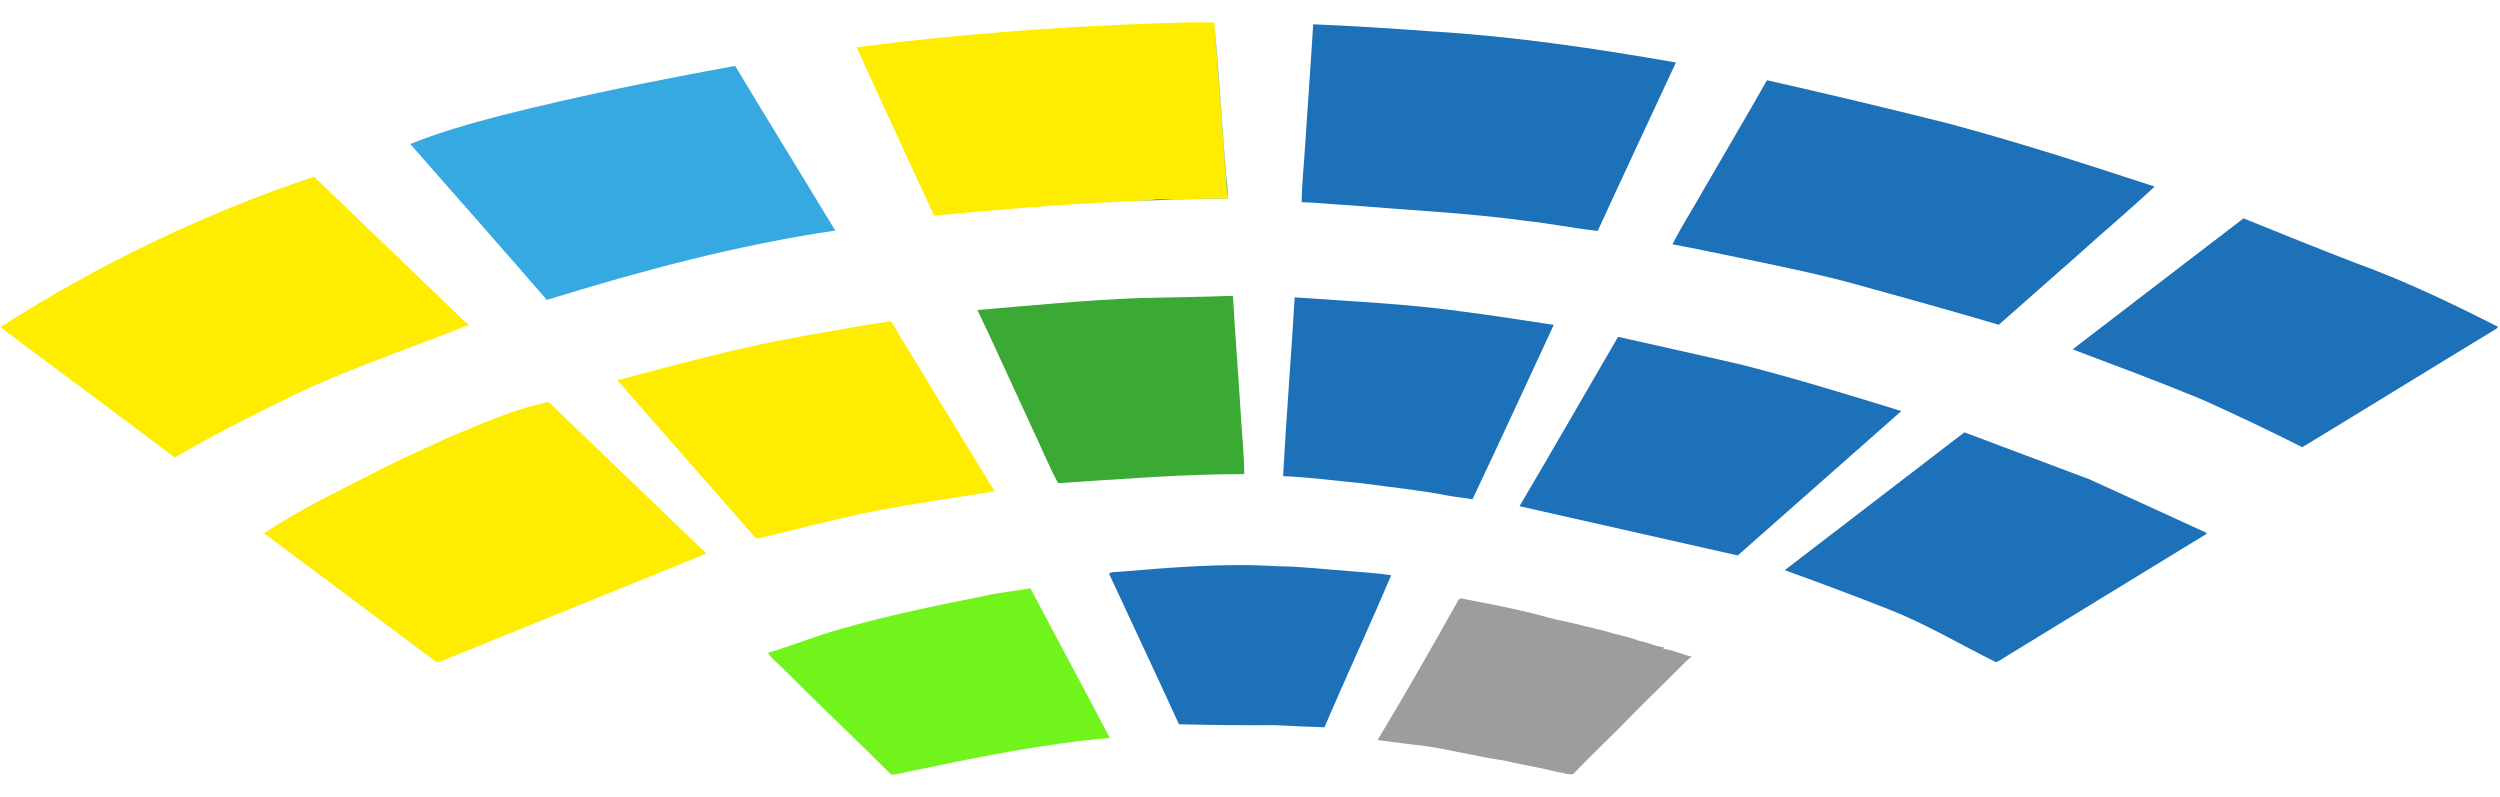
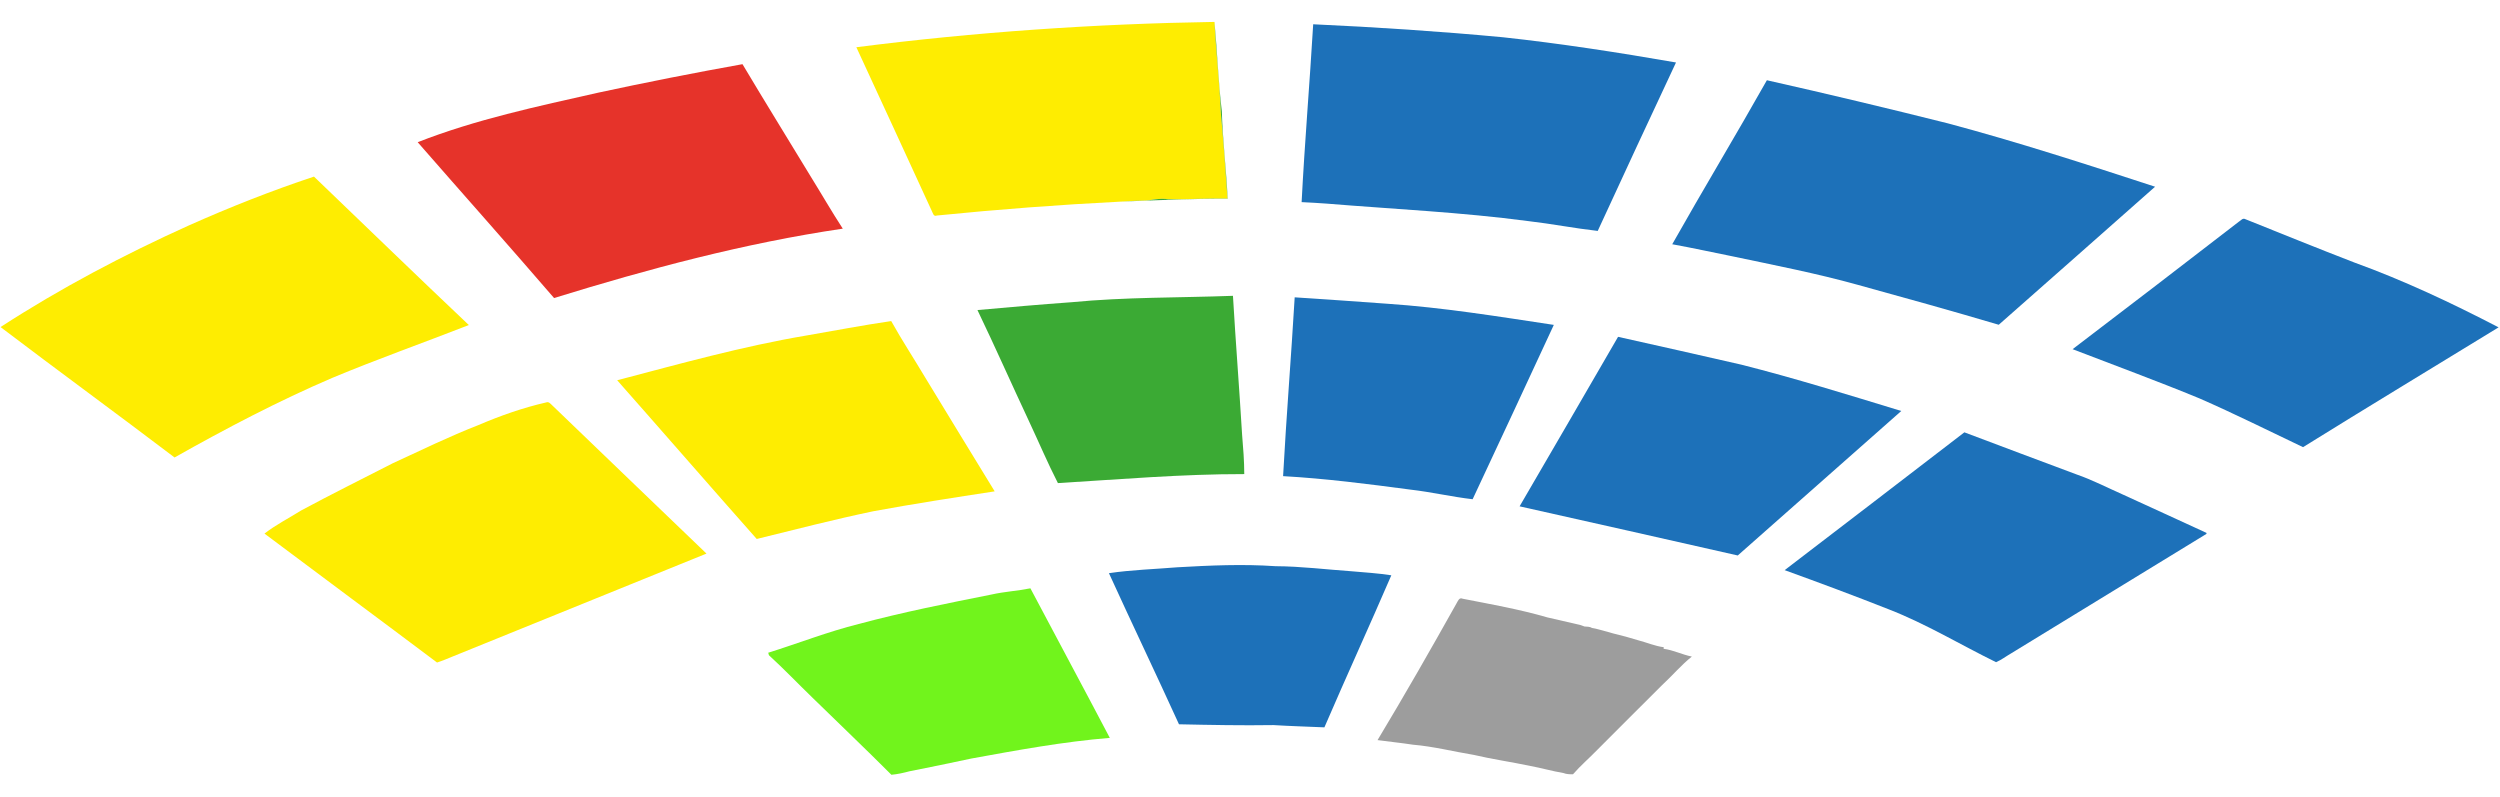
<svg xmlns="http://www.w3.org/2000/svg" width="1374pt" height="438pt" viewBox="0 0 1374 438" version="1.1">
  <g id="#feed01ff">
-     <path fill="#feed01" opacity="1.00" d=" M 633.93 12.86 C 645.05 12.59 656.33 12.04 667.35 12.32 C 669.87 44.58 672.27 76.85 674.63 109.12 C 661.77 108.88 648.90 109.93 636.07 109.41 C 629.36 110.56 622.53 110.24 615.77 110.82 C 581.70 112.51 547.67 115.19 513.72 118.52 L 513.17 118.12 C 499.03 87.41 484.74 56.75 470.79 25.95 C 524.92 18.99 579.40 14.77 633.93 12.86 Z" />
-     <path fill="#feed01" opacity="1.00" d=" M 0.32 179.68 C 54.10 145.30 112.07 117.38 172.59 97.07 C 197.74 121.38 223.07 145.52 248.25 169.81 C 251.42 172.71 254.38 175.84 257.67 178.61 C 228.72 190.04 199.21 200.14 170.76 212.81 C 145.31 224.66 120.33 237.52 95.94 251.43 C 67.92 230.26 39.71 209.33 11.56 188.33 C 7.86 185.39 3.84 182.86 0.32 179.68 Z" />
-     <path fill="#feed01" opacity="1.00" d=" M 440.80 184.82 C 457.14 182.02 473.44 178.82 489.85 176.49 C 495.18 186.20 501.32 195.45 506.97 204.98 C 520.21 226.67 533.36 248.41 546.67 270.05 C 525.57 273.26 504.47 276.58 483.45 280.31 C 461.10 284.68 439.10 290.65 416.95 295.89 C 415.53 296.53 414.79 294.83 413.92 294.10 C 389.06 265.70 364.13 237.37 339.26 208.99 C 372.91 200.14 406.49 190.76 440.80 184.82 Z" />
-     <path fill="#feed01" opacity="1.00" d=" M 297.02 221.92 C 298.70 221.76 300.87 220.25 302.33 221.69 C 330.96 249.23 359.64 276.70 388.26 304.24 C 340.16 323.80 292.02 343.25 243.92 362.80 C 242.69 363.28 241.44 363.71 240.19 364.13 C 208.57 340.38 176.82 316.80 145.13 293.15 C 164.46 279.99 185.71 270.13 206.42 259.41 C 219.70 252.44 233.50 246.54 247.07 240.19 C 263.47 233.46 279.71 226.06 297.02 221.92 Z" />
+     <path fill="#feed01" opacity="1.00" d=" M 470.65 25.96 C 535.93 17.61 601.70 13.09 667.49 12.04 C 668.33 28.71 670.26 45.32 670.97 62.00 C 672.40 77.69 673.60 93.40 674.63 109.12 C 663.73 108.93 652.84 109.65 641.95 109.50 C 637.26 108.69 632.68 110.24 628.00 110.25 C 623.98 110.36 619.96 110.54 615.95 110.81 C 582.22 112.51 548.53 115.07 514.93 118.45 C 513.02 119.26 512.72 117.00 512.08 115.87 C 498.30 85.88 484.51 55.90 470.65 25.96 Z" />
+     <path fill="#feed01" opacity="1.00" d=" M 103.86 123.87 C 126.33 113.86 149.23 104.81 172.56 97.06 C 200.92 124.26 229.13 151.64 257.68 178.65 C 232.70 188.40 207.38 197.35 182.62 207.68 C 152.86 220.44 124.13 235.52 95.94 251.43 C 64.20 227.34 32.02 203.84 0.29 179.75 C 33.24 158.38 68.08 140.02 103.86 123.87 Z" />
+     <path fill="#feed01" opacity="1.00" d=" M 442.82 184.46 C 458.48 181.77 474.09 178.75 489.81 176.46 C 495.66 186.97 502.29 197.04 508.43 207.38 C 521.20 228.26 533.84 249.22 546.68 270.05 C 524.41 273.46 502.14 276.89 479.98 280.98 C 458.48 285.47 437.22 290.98 415.90 296.22 C 390.22 267.24 364.84 238.00 339.20 208.99 C 373.53 199.98 407.79 190.40 442.82 184.46 Z" />
+     <path fill="#feed01" opacity="1.00" d=" M 300.19 221.17 C 301.55 220.61 302.49 221.83 303.36 222.64 C 331.61 249.90 359.99 277.03 388.28 304.25 C 341.82 323.09 295.36 341.93 248.89 360.77 C 246.02 361.95 243.15 363.17 240.20 364.13 C 208.66 340.40 176.91 316.96 145.36 293.26 C 151.58 288.42 158.76 284.80 165.44 280.59 C 182.10 271.62 199.06 263.23 215.90 254.59 C 231.47 247.41 246.89 239.89 262.87 233.65 C 274.95 228.49 287.37 224.10 300.19 221.17 Z" />
  </g>
  <g id="#3baa34ff">
-     <path fill="#3baa34" opacity="1.00" d=" M 667.35 12.32 C 670.02 40.86 671.65 69.55 674.04 98.14 C 674.70 101.81 674.80 105.52 674.66 109.24 C 655.02 109.13 635.40 110.06 615.77 110.82 C 622.53 110.24 629.36 110.56 636.07 109.41 C 648.90 109.93 661.77 108.88 674.63 109.12 C 672.27 76.85 669.87 44.58 667.35 12.32 Z" />
-     <path fill="#3baa34" opacity="1.00" d=" M 625.94 163.82 C 643.18 163.41 660.41 163.21 677.64 162.59 C 678.84 184.15 680.60 205.69 681.91 227.25 C 682.53 238.36 683.81 249.45 683.82 260.58 C 649.65 260.51 615.58 263.42 581.51 265.53 C 576.20 255.67 572.04 245.23 567.18 235.14 C 557.15 213.58 547.45 191.86 537.22 170.39 C 566.77 167.89 596.29 164.97 625.94 163.82 Z" />
+     <path fill="#3baa34" opacity="1.00" d=" M 667.49 12.04 C 669.01 28.39 669.57 44.84 671.52 61.14 C 671.99 77.18 673.96 93.19 674.73 109.24 C 655.12 109.13 635.53 110.06 615.95 110.81 C 619.96 110.54 623.98 110.36 628.00 110.25 C 632.68 110.24 637.26 108.69 641.95 109.50 C 652.84 109.65 663.73 108.93 674.63 109.12 C 673.60 93.40 672.40 77.69 670.97 62.00 C 670.26 45.32 668.33 28.71 667.49 12.04 Z" />
+     <path fill="#3baa34" opacity="1.00" d=" M 589.00 166.09 C 618.45 163.24 648.09 163.68 677.63 162.58 C 679.12 188.04 681.13 213.47 682.66 238.93 C 683.27 246.12 683.83 253.33 683.85 260.56 C 649.65 260.52 615.55 263.44 581.43 265.51 C 575.72 254.36 570.84 242.79 565.51 231.45 C 555.99 211.14 546.92 190.62 537.21 170.41 C 554.46 168.86 571.72 167.33 589.00 166.09 Z" />
  </g>
  <g id="#1d71b9ff">
-     <path fill="#1d71b9" opacity="1.00" d=" M 721.72 13.36 C 743.85 14.23 765.95 15.73 788.03 17.32 C 832.70 20.06 877.03 26.66 921.09 34.34 C 906.77 65.20 892.28 95.98 878.12 126.92 C 864.98 125.46 851.98 122.84 838.83 121.39 C 806.35 117.01 773.61 115.46 740.98 112.76 C 732.44 112.36 723.95 111.33 715.40 111.12 C 715.50 100.39 716.77 89.70 717.36 78.99 C 718.76 57.11 720.41 35.25 721.72 13.36 Z" />
-     <path fill="#1d71b9" opacity="1.00" d=" M 971.12 44.10 C 1004.14 51.55 1037.08 59.40 1069.92 67.64 C 1108.42 77.88 1146.33 90.18 1184.19 102.54 C 1169.61 116.14 1154.28 128.99 1139.50 142.39 C 1125.75 154.33 1112.25 166.55 1098.50 178.49 C 1072.77 170.87 1046.91 163.67 1021.04 156.55 C 1001.24 151.01 981.07 146.95 960.97 142.71 C 947.03 139.89 933.13 136.81 919.14 134.29 C 924.47 124.01 930.70 114.19 936.40 104.10 C 947.93 84.08 959.76 64.22 971.12 44.10 Z" />
-     <path fill="#1d71b9" opacity="1.00" d=" M 1139.12 192.00 C 1170.44 168.03 1201.69 143.95 1233.04 120.01 C 1253.74 128.40 1274.46 136.77 1295.31 144.79 C 1321.68 154.31 1346.98 166.52 1371.99 179.14 C 1373.81 179.45 1372.00 180.81 1371.33 181.09 C 1335.95 202.56 1300.74 224.33 1265.34 245.78 C 1247.16 236.62 1228.74 227.89 1210.17 219.54 C 1186.70 209.82 1162.87 200.98 1139.12 192.00 Z" />
-     <path fill="#1d71b9" opacity="1.00" d=" M 711.56 163.42 C 742.42 165.65 773.38 166.95 804.06 171.26 C 820.73 173.42 837.34 176.03 853.96 178.54 C 839.10 210.53 824.38 242.58 809.26 274.43 C 804.48 273.54 799.61 273.16 794.84 272.21 C 779.86 269.30 764.64 267.86 749.54 265.74 C 734.76 264.31 720.03 262.31 705.19 261.69 C 706.96 228.91 709.62 196.18 711.56 163.42 Z" />
-     <path fill="#1d71b9" opacity="1.00" d=" M 889.29 185.12 C 912.17 190.28 935.09 195.31 957.94 200.64 C 987.22 208.12 1016.10 217.04 1044.98 225.92 C 1014.94 252.29 985.09 278.90 955.06 305.29 C 915.08 296.24 875.10 287.24 835.13 278.20 C 853.35 247.28 871.26 216.16 889.29 185.12 Z" />
-     <path fill="#1d71b9" opacity="1.00" d=" M 980.89 313.37 C 1013.78 288.10 1046.74 262.91 1079.62 237.61 C 1102.55 246.34 1125.59 254.78 1148.52 263.51 C 1169.92 273.23 1191.29 283.04 1212.65 292.84 C 1212.66 292.99 1212.67 293.29 1212.68 293.43 C 1176.62 315.49 1140.55 337.54 1104.49 359.59 C 1102.01 361.04 1099.69 362.80 1097.05 363.94 C 1077.33 354.26 1058.41 342.78 1037.87 334.82 C 1019.00 327.35 999.97 320.27 980.89 313.37 Z" />
-     <path fill="#1d71b9" opacity="1.00" d=" M 615.07 314.24 C 643.97 311.87 673.02 309.37 702.03 311.22 C 715.39 311.28 728.65 312.99 741.95 313.91 C 749.52 314.55 757.11 315.02 764.62 316.16 C 752.68 344.15 739.91 371.78 727.89 399.73 C 718.89 399.37 709.88 399.09 700.88 398.56 C 683.25 398.69 665.59 398.51 647.95 398.05 C 635.32 370.38 622.29 342.89 609.52 315.28 C 611.10 314.10 613.21 314.47 615.07 314.24 Z" />
+     <path fill="#1d71b9" opacity="1.00" d=" M 721.73 13.34 C 756.55 14.93 791.34 17.23 826.04 20.48 C 857.89 23.93 889.57 28.86 921.13 34.34 C 906.72 65.17 892.30 96.00 878.11 126.92 C 865.36 125.48 852.72 122.99 839.96 121.52 C 803.19 116.63 766.11 114.95 729.17 111.91 C 724.57 111.57 719.97 111.31 715.37 111.09 C 717.04 78.48 719.81 45.93 721.73 13.34 Z" />
+     <path fill="#1d71b9" opacity="1.00" d=" M 971.08 44.10 C 1004.31 51.58 1037.45 59.50 1070.48 67.78 C 1108.87 78.03 1146.68 90.29 1184.43 102.62 C 1155.77 127.90 1127.22 153.28 1098.51 178.49 C 1072.78 170.87 1046.92 163.67 1021.05 156.55 C 998.33 150.22 975.15 145.74 952.09 140.86 C 941.08 138.66 930.11 136.24 919.06 134.24 C 936.10 104.03 954.05 74.32 971.08 44.10 Z" />
+     <path fill="#1d71b9" opacity="1.00" d=" M 1230.37 121.92 C 1231.45 121.36 1232.52 119.67 1233.91 120.40 C 1253.88 128.40 1273.81 136.51 1293.88 144.25 C 1321.17 154.14 1347.48 166.54 1373.22 179.91 C 1337.40 201.87 1301.43 223.58 1265.75 245.76 C 1246.83 236.77 1228.09 227.38 1208.89 218.99 C 1185.82 209.47 1162.38 200.89 1139.10 191.91 C 1169.61 168.70 1200.02 145.35 1230.37 121.92 Z" />
+     <path fill="#1d71b9" opacity="1.00" d=" M 711.56 163.41 C 728.49 164.54 745.43 165.66 762.35 166.93 C 793.09 169.00 823.54 173.97 853.98 178.56 C 839.13 210.51 824.35 242.50 809.36 274.38 C 797.86 273.05 786.57 270.39 775.07 269.08 C 751.85 266.00 728.58 263.00 705.19 261.69 C 706.96 228.91 709.64 196.18 711.56 163.41 Z" />
+     <path fill="#1d71b9" opacity="1.00" d=" M 889.29 185.12 C 911.91 190.21 934.55 195.21 957.14 200.44 C 986.68 207.92 1015.79 216.99 1044.94 225.88 C 1014.99 252.36 985.06 278.86 955.07 305.29 C 915.10 296.29 875.16 287.16 835.17 278.28 C 853.25 247.25 871.30 216.20 889.29 185.12 Z" />
+     <path fill="#1d71b9" opacity="1.00" d=" M 980.84 313.35 C 1013.80 288.15 1046.72 262.89 1079.62 237.61 C 1100.12 245.41 1120.70 253.01 1141.23 260.73 C 1150.15 263.82 1158.53 268.20 1167.16 272.00 C 1182.31 278.99 1197.53 285.83 1212.65 292.86 C 1212.67 292.99 1212.69 293.26 1212.70 293.40 C 1176.88 315.36 1141.01 337.24 1105.17 359.18 C 1102.45 360.75 1099.93 362.69 1097.04 363.94 C 1077.33 354.27 1058.42 342.78 1037.89 334.82 C 1018.99 327.35 999.95 320.27 980.84 313.35 Z" />
+     <path fill="#1d71b9" opacity="1.00" d=" M 647.07 311.78 C 665.03 310.75 683.04 309.94 701.01 311.18 C 715.04 311.24 728.97 313.01 742.96 313.98 C 750.20 314.62 757.47 315.05 764.67 316.19 C 752.62 344.13 739.93 371.80 727.89 399.75 C 718.56 399.33 709.23 399.09 699.92 398.51 C 682.60 398.78 665.28 398.44 647.97 398.07 C 635.32 370.30 622.14 342.78 609.47 315.02 C 621.89 313.18 634.54 312.82 647.07 311.78 Z" />
  </g>
-   <g id="#36a9e0ff">
-     <path fill="#36a9e0" opacity="1.00" d=" M 275.14 63.54 C 317.72 52.71 360.84 44.13 404.04 36.22 C 422.21 66.48 440.79 96.51 459.06 126.72 C 405.21 134.64 352.48 148.79 300.54 164.83 C 275.69 136.12 250.52 107.69 225.47 79.16 C 241.59 72.66 258.34 67.92 275.14 63.54 Z" />
+   <g id="#e6332aff">
+     <path fill="#e6332a" opacity="1.00" d=" M 328.83 50.92 C 355.15 45.24 381.57 40.03 408.07 35.27 C 420.43 56.03 433.17 76.57 445.70 97.23 C 451.57 106.68 457.11 116.35 463.19 125.67 C 409.28 133.60 356.51 147.74 304.52 163.80 C 279.75 135.06 254.51 106.74 229.56 78.16 C 261.58 65.60 295.37 58.48 328.83 50.92 Z" />
  </g>
  <g id="#71f41cff">
-     <path fill="#71f41c" opacity="1.00" d=" M 540.93 327.54 C 549.29 325.55 557.87 324.92 566.29 323.32 C 580.81 350.75 595.52 378.08 609.95 405.56 C 572.87 408.75 536.35 416.38 499.95 423.93 C 496.62 424.66 493.32 425.55 489.92 425.82 C 470.12 406.05 449.73 386.88 429.96 367.09 C 427.40 364.25 424.00 362.12 422.06 358.78 C 435.42 354.85 448.32 349.46 461.77 345.80 C 487.79 338.22 514.38 332.86 540.93 327.54 Z" />
+     <path fill="#71f41c" opacity="1.00" d=" M 544.98 326.74 C 552.02 325.15 559.25 324.77 566.31 323.34 C 580.81 350.77 595.52 378.08 609.95 405.54 C 584.41 407.62 559.19 412.29 533.99 416.86 C 522.66 419.35 511.26 421.59 499.88 423.89 C 496.61 424.76 493.29 425.51 489.92 425.82 C 475.64 411.51 460.98 397.58 446.53 383.45 C 438.52 375.70 430.83 367.63 422.61 360.12 C 422.51 359.77 422.32 359.08 422.22 358.74 C 438.82 353.55 455.05 347.16 471.96 342.94 C 496.05 336.47 520.53 331.62 544.98 326.74 Z" />
  </g>
  <g id="#9d9d9dff">
-     <path fill="#9d9d9d" opacity="1.00" d=" M 800.53 331.57 C 801.28 330.34 801.96 328.12 803.91 329.05 C 818.02 331.82 832.18 334.39 846.10 338.08 C 852.67 340.06 859.43 341.39 866.13 342.89 C 873.01 344.77 880.06 346.03 886.86 348.25 C 891.64 349.33 896.45 350.50 901.04 352.26 C 905.63 352.94 909.81 355.37 914.46 355.70 C 914.39 355.92 914.25 356.35 914.19 356.57 C 919.55 357.22 924.50 359.73 929.78 360.87 C 927.28 362.63 925.25 364.91 923.11 367.06 C 911.88 378.16 900.59 389.20 889.56 400.50 C 881.24 408.86 872.65 416.97 864.53 425.52 C 862.71 425.57 860.88 425.59 859.22 424.80 C 856.15 424.49 853.18 423.69 850.22 422.91 C 842.22 421.14 834.11 419.82 826.15 417.90 C 811.68 415.83 797.46 412.10 782.98 409.98 C 774.34 409.05 765.73 407.81 757.11 406.76 C 772.02 381.95 786.39 356.82 800.53 331.57 Z" />
+     <path fill="#9d9d9d" opacity="1.00" d=" M 800.53 331.57 C 801.29 330.33 801.96 328.13 803.93 329.07 C 819.53 332.12 835.22 334.90 850.51 339.34 C 855.70 340.58 860.91 341.74 866.12 342.94 C 867.74 343.24 869.32 343.69 870.86 344.32 C 872.19 344.48 873.66 344.30 874.86 345.10 C 878.92 345.83 882.84 347.14 886.83 348.20 C 891.32 349.27 895.78 350.47 900.20 351.85 C 904.94 353.06 909.51 355.08 914.40 355.72 C 914.37 355.93 914.33 356.37 914.31 356.58 C 919.66 357.25 924.56 359.81 929.84 360.85 C 923.96 365.54 919.09 371.37 913.56 376.46 C 901.63 388.23 889.88 400.19 877.99 412.00 C 873.57 416.58 868.70 420.72 864.53 425.53 C 862.73 425.56 860.91 425.53 859.23 424.85 C 853.14 423.85 847.22 422.10 841.15 420.99 C 830.80 418.79 820.30 417.31 809.99 414.89 C 798.83 413.06 787.81 410.23 776.51 409.28 C 770.06 408.27 763.56 407.67 757.10 406.76 C 772.03 381.96 786.39 356.83 800.53 331.57 Z" />
  </g>
</svg>
